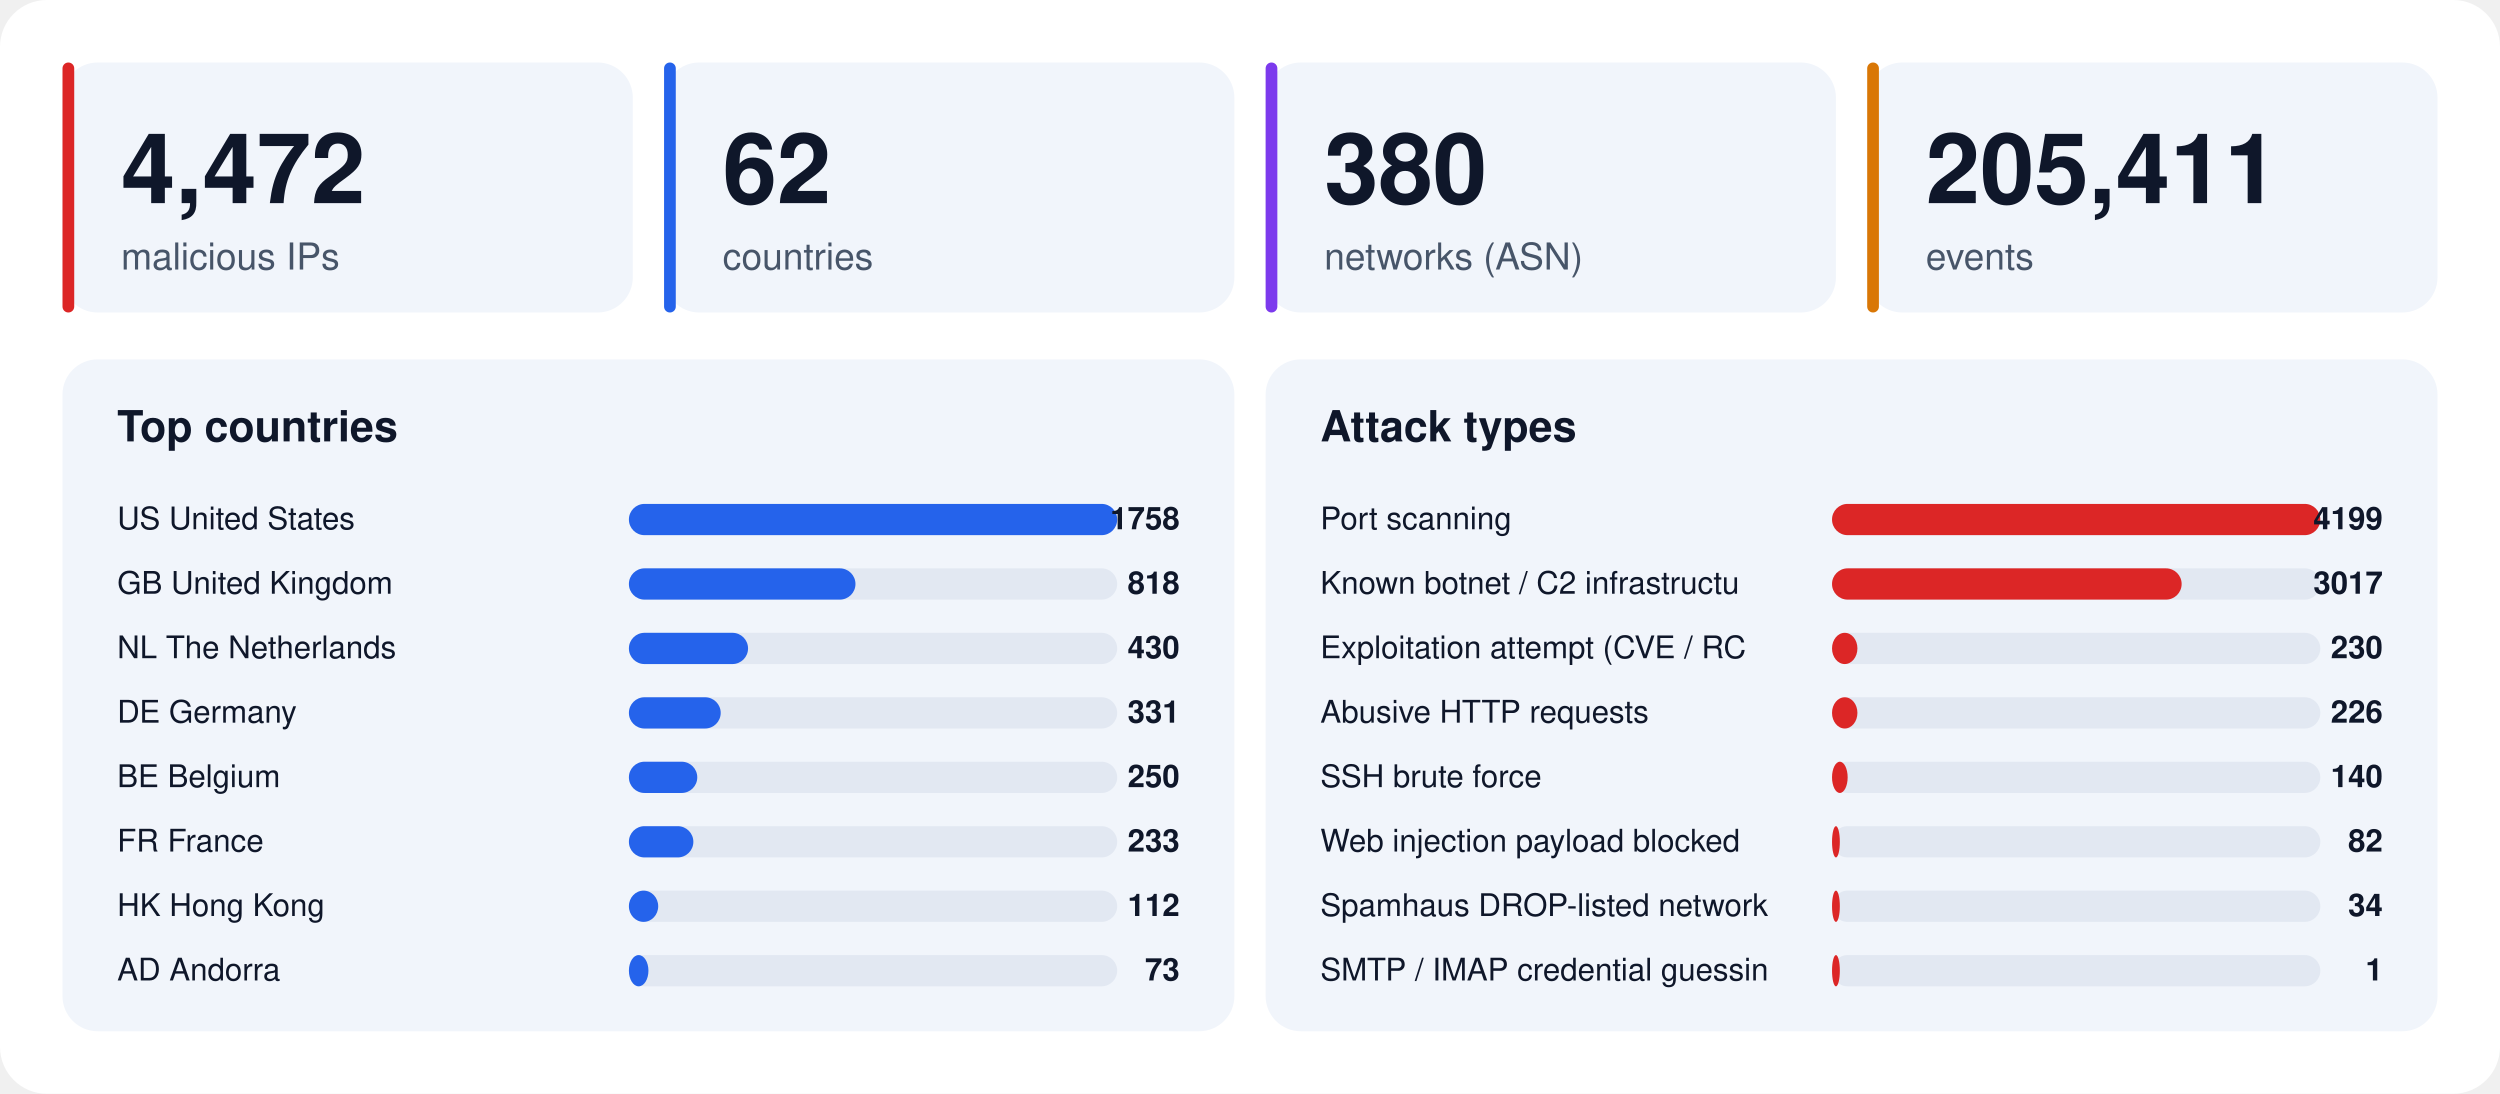
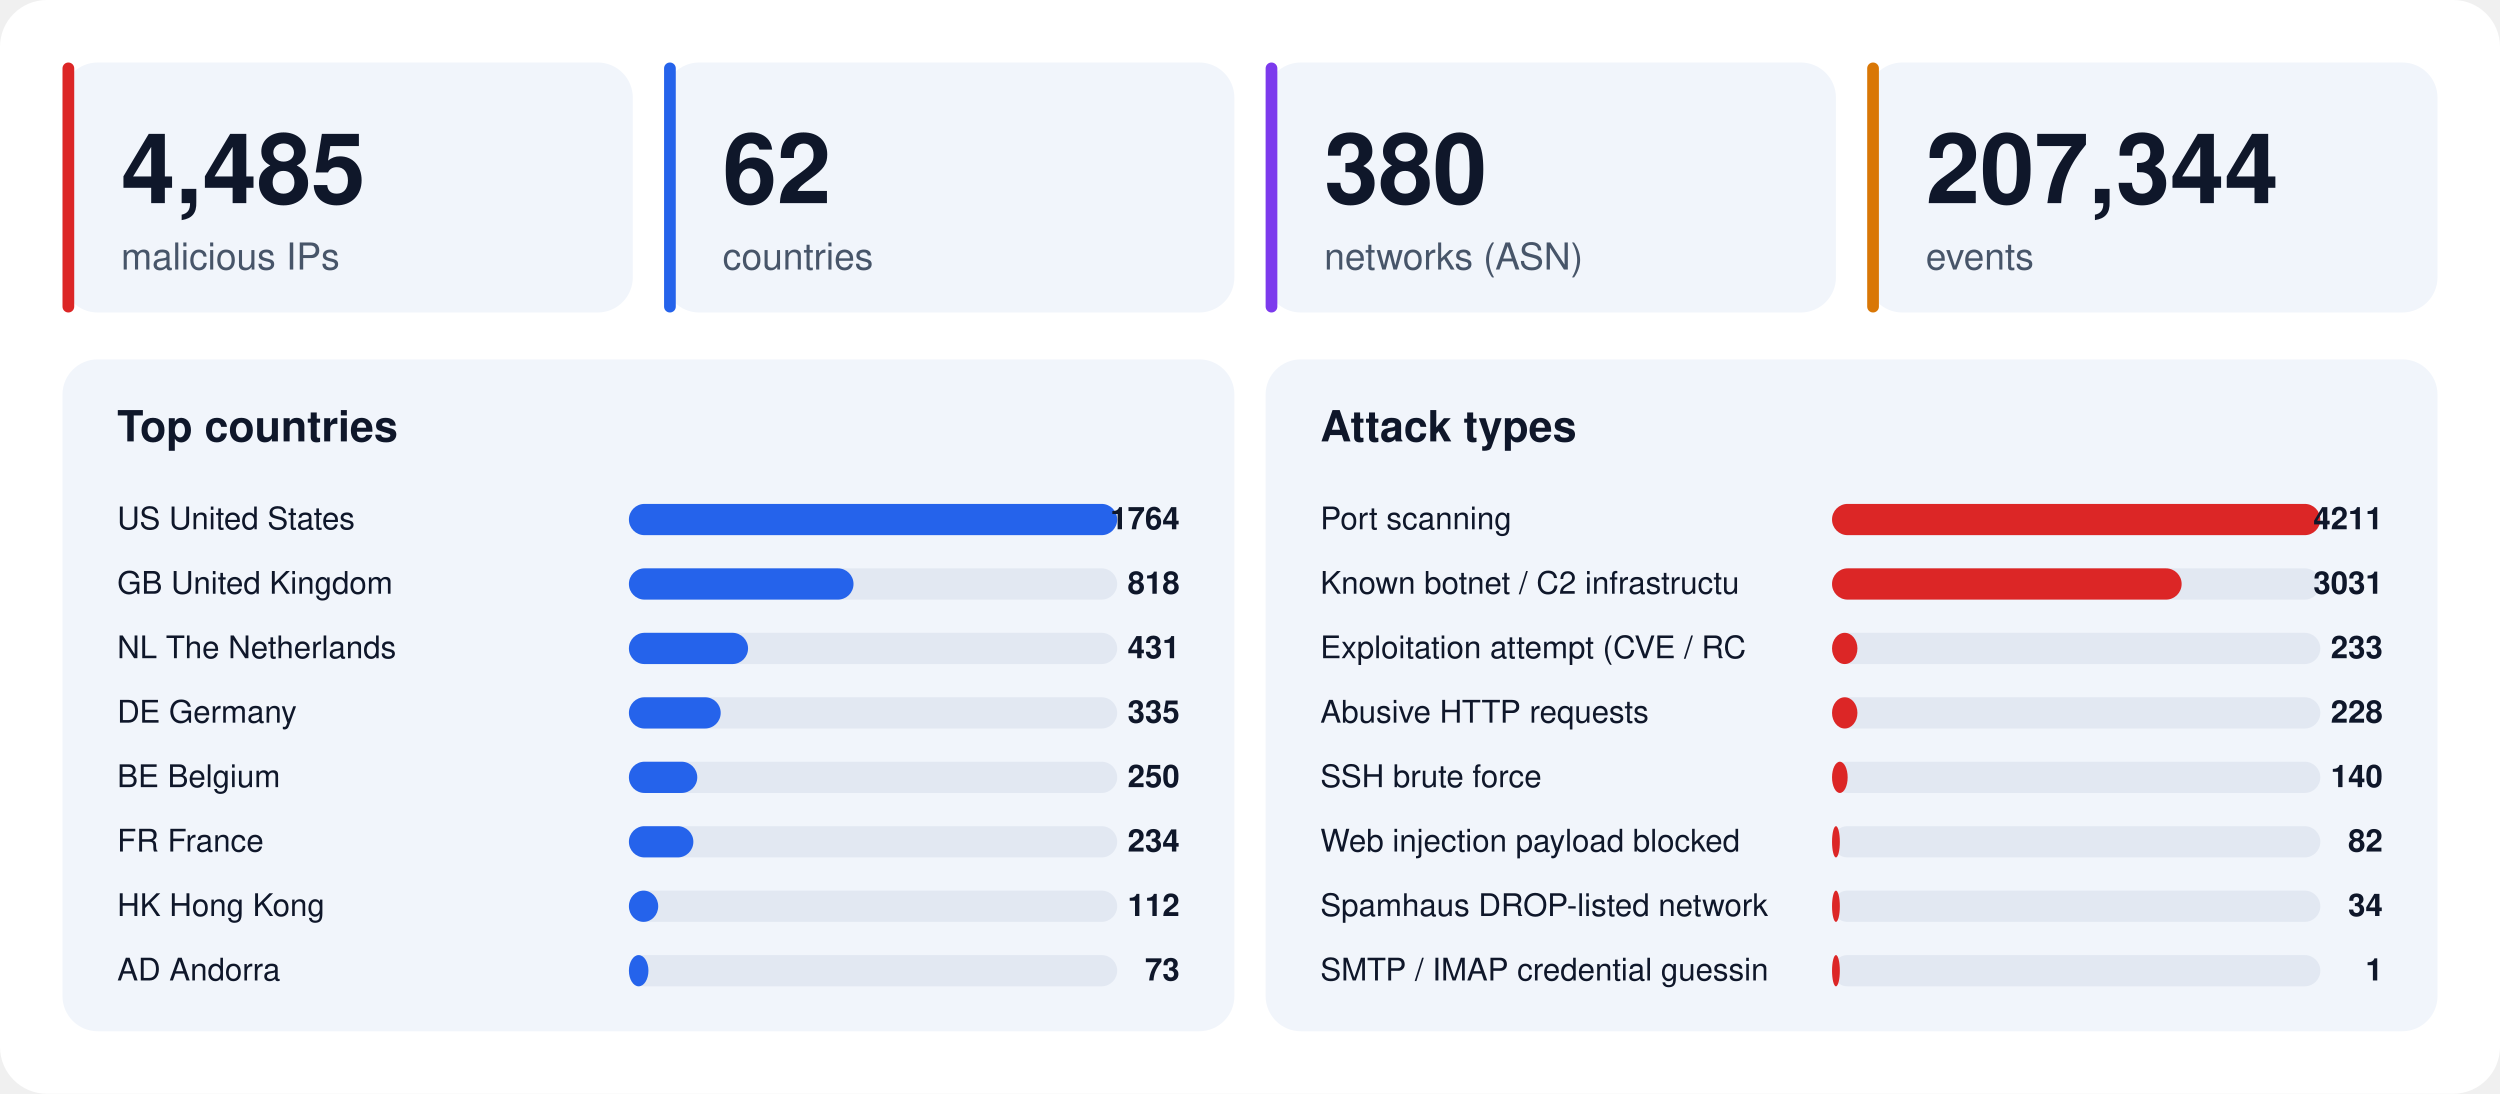
<svg xmlns="http://www.w3.org/2000/svg" width="1280" height="560" viewBox="0 0 1280 560" font-family="-apple-system,BlinkMacSystemFont,'Segoe UI',Helvetica,Arial,sans-serif">
  <rect width="1280" height="560" rx="24" fill="#ffffff" />
  <rect x="32" y="32" width="292" height="128" rx="18" fill="#f1f5fb" />
  <rect x="32" y="32" width="6" height="128" rx="3" fill="#dc2626" />
-   <text x="62" y="104" font-size="50" font-weight="800" fill="#0f172a">4,472</text>
+   <text x="62" y="104" font-size="50" font-weight="800" fill="#0f172a">4,485</text>
  <text x="62" y="138" font-size="19" fill="#475569">malicious IPs</text>
  <rect x="340" y="32" width="292" height="128" rx="18" fill="#f1f5fb" />
  <rect x="340" y="32" width="6" height="128" rx="3" fill="#2563eb" />
  <text x="370" y="104" font-size="50" font-weight="800" fill="#0f172a">62</text>
  <text x="370" y="138" font-size="19" fill="#475569">countries</text>
  <rect x="648" y="32" width="292" height="128" rx="18" fill="#f1f5fb" />
  <rect x="648" y="32" width="6" height="128" rx="3" fill="#7c3aed" />
  <text x="678" y="104" font-size="50" font-weight="800" fill="#0f172a">380</text>
  <text x="678" y="138" font-size="19" fill="#475569">networks (ASN)</text>
  <rect x="956" y="32" width="292" height="128" rx="18" fill="#f1f5fb" />
  <rect x="956" y="32" width="6" height="128" rx="3" fill="#d97706" />
-   <text x="986" y="104" font-size="50" font-weight="800" fill="#0f172a">205,411</text>
+   <text x="986" y="104" font-size="50" font-weight="800" fill="#0f172a">207,344</text>
  <text x="986" y="138" font-size="19" fill="#475569">events</text>
  <rect x="32" y="184" width="600" height="344" rx="18" fill="#f1f5fb" />
  <text x="60" y="226" font-size="22" font-weight="700" fill="#0f172a">Top countries</text>
  <text x="60" y="271" font-size="16" fill="#0f172a">US  United States</text>
  <rect x="322" y="258" width="250" height="16" rx="8" fill="#e2e8f2" />
  <rect x="322" y="258" width="250" height="16" rx="8" fill="#2563eb" />
-   <text x="604" y="271" font-size="16" font-weight="700" text-anchor="end" fill="#0f172a">1758</text>
+   <text x="604" y="271" font-size="16" font-weight="700" text-anchor="end" fill="#0f172a">1764</text>
  <text x="60" y="304" font-size="16" fill="#0f172a">GB  United Kingdom</text>
  <rect x="322" y="291" width="250" height="16" rx="8" fill="#e2e8f2" />
-   <rect x="322" y="291" width="116" height="16" rx="8" fill="#2563eb" />
+   <rect x="322" y="291" width="115" height="16" rx="8" fill="#2563eb" />
  <text x="604" y="304" font-size="16" font-weight="700" text-anchor="end" fill="#0f172a">818</text>
  <text x="60" y="337" font-size="16" fill="#0f172a">NL  The Netherlands</text>
  <rect x="322" y="324" width="250" height="16" rx="8" fill="#e2e8f2" />
  <rect x="322" y="324" width="61" height="16" rx="8" fill="#2563eb" />
-   <text x="604" y="337" font-size="16" font-weight="700" text-anchor="end" fill="#0f172a">430</text>
+   <text x="604" y="337" font-size="16" font-weight="700" text-anchor="end" fill="#0f172a">431</text>
  <text x="60" y="370" font-size="16" fill="#0f172a">DE  Germany</text>
  <rect x="322" y="357" width="250" height="16" rx="8" fill="#e2e8f2" />
  <rect x="322" y="357" width="47" height="16" rx="8" fill="#2563eb" />
-   <text x="604" y="370" font-size="16" font-weight="700" text-anchor="end" fill="#0f172a">331</text>
+   <text x="604" y="370" font-size="16" font-weight="700" text-anchor="end" fill="#0f172a">335</text>
  <text x="60" y="403" font-size="16" fill="#0f172a">BE  Belgium</text>
  <rect x="322" y="390" width="250" height="16" rx="8" fill="#e2e8f2" />
  <rect x="322" y="390" width="35" height="16" rx="8" fill="#2563eb" />
  <text x="604" y="403" font-size="16" font-weight="700" text-anchor="end" fill="#0f172a">250</text>
  <text x="60" y="436" font-size="16" fill="#0f172a">FR  France</text>
  <rect x="322" y="423" width="250" height="16" rx="8" fill="#e2e8f2" />
  <rect x="322" y="423" width="33" height="16" rx="8" fill="#2563eb" />
-   <text x="604" y="436" font-size="16" font-weight="700" text-anchor="end" fill="#0f172a">233</text>
+   <text x="604" y="436" font-size="16" font-weight="700" text-anchor="end" fill="#0f172a">234</text>
  <text x="60" y="469" font-size="16" fill="#0f172a">HK  Hong Kong</text>
  <rect x="322" y="456" width="250" height="16" rx="8" fill="#e2e8f2" />
  <rect x="322" y="456" width="15" height="16" rx="8" fill="#2563eb" />
  <text x="604" y="469" font-size="16" font-weight="700" text-anchor="end" fill="#0f172a">112</text>
  <text x="60" y="502" font-size="16" fill="#0f172a">AD  Andorra</text>
  <rect x="322" y="489" width="250" height="16" rx="8" fill="#e2e8f2" />
  <rect x="322" y="489" width="10" height="16" rx="8" fill="#2563eb" />
  <text x="604" y="502" font-size="16" font-weight="700" text-anchor="end" fill="#0f172a">73</text>
  <rect x="648" y="184" width="600" height="344" rx="18" fill="#f1f5fb" />
  <text x="676" y="226" font-size="22" font-weight="700" fill="#0f172a">Attack types</text>
  <text x="676" y="271" font-size="16" fill="#0f172a">Port scanning</text>
  <rect x="938" y="258" width="250" height="16" rx="8" fill="#e2e8f2" />
  <rect x="938" y="258" width="250" height="16" rx="8" fill="#dc2626" />
-   <text x="1220" y="271" font-size="16" font-weight="700" text-anchor="end" fill="#0f172a">4199</text>
+   <text x="1220" y="271" font-size="16" font-weight="700" text-anchor="end" fill="#0f172a">4211</text>
  <text x="676" y="304" font-size="16" fill="#0f172a">Known botnet / C2 infrastructu</text>
  <rect x="938" y="291" width="250" height="16" rx="8" fill="#e2e8f2" />
  <rect x="938" y="291" width="179" height="16" rx="8" fill="#dc2626" />
-   <text x="1220" y="304" font-size="16" font-weight="700" text-anchor="end" fill="#0f172a">3017</text>
+   <text x="1220" y="304" font-size="16" font-weight="700" text-anchor="end" fill="#0f172a">3031</text>
  <text x="676" y="337" font-size="16" fill="#0f172a">Exploitation attempt (CVE / RC</text>
  <rect x="938" y="324" width="250" height="16" rx="8" fill="#e2e8f2" />
  <rect x="938" y="324" width="13" height="16" rx="8" fill="#dc2626" />
-   <text x="1220" y="337" font-size="16" font-weight="700" text-anchor="end" fill="#0f172a">230</text>
+   <text x="1220" y="337" font-size="16" font-weight="700" text-anchor="end" fill="#0f172a">233</text>
  <text x="676" y="370" font-size="16" fill="#0f172a">Abusive HTTP requests</text>
  <rect x="938" y="357" width="250" height="16" rx="8" fill="#e2e8f2" />
  <rect x="938" y="357" width="13" height="16" rx="8" fill="#dc2626" />
-   <text x="1220" y="370" font-size="16" font-weight="700" text-anchor="end" fill="#0f172a">226</text>
+   <text x="1220" y="370" font-size="16" font-weight="700" text-anchor="end" fill="#0f172a">228</text>
  <text x="676" y="403" font-size="16" fill="#0f172a">SSH brute force</text>
  <rect x="938" y="390" width="250" height="16" rx="8" fill="#e2e8f2" />
  <rect x="938" y="390" width="8" height="16" rx="8" fill="#dc2626" />
  <text x="1220" y="403" font-size="16" font-weight="700" text-anchor="end" fill="#0f172a">140</text>
  <text x="676" y="436" font-size="16" fill="#0f172a">Web injection payload blocked </text>
  <rect x="938" y="423" width="250" height="16" rx="8" fill="#e2e8f2" />
  <rect x="938" y="423" width="4" height="16" rx="8" fill="#dc2626" />
  <text x="1220" y="436" font-size="16" font-weight="700" text-anchor="end" fill="#0f172a">82</text>
  <text x="676" y="469" font-size="16" fill="#0f172a">Spamhaus DROP-listed network</text>
  <rect x="938" y="456" width="250" height="16" rx="8" fill="#e2e8f2" />
  <rect x="938" y="456" width="4" height="16" rx="8" fill="#dc2626" />
  <text x="1220" y="469" font-size="16" font-weight="700" text-anchor="end" fill="#0f172a">34</text>
  <text x="676" y="502" font-size="16" fill="#0f172a">SMTP / IMAP credential guessin</text>
  <rect x="938" y="489" width="250" height="16" rx="8" fill="#e2e8f2" />
  <rect x="938" y="489" width="4" height="16" rx="8" fill="#dc2626" />
  <text x="1220" y="502" font-size="16" font-weight="700" text-anchor="end" fill="#0f172a">1</text>
</svg>
